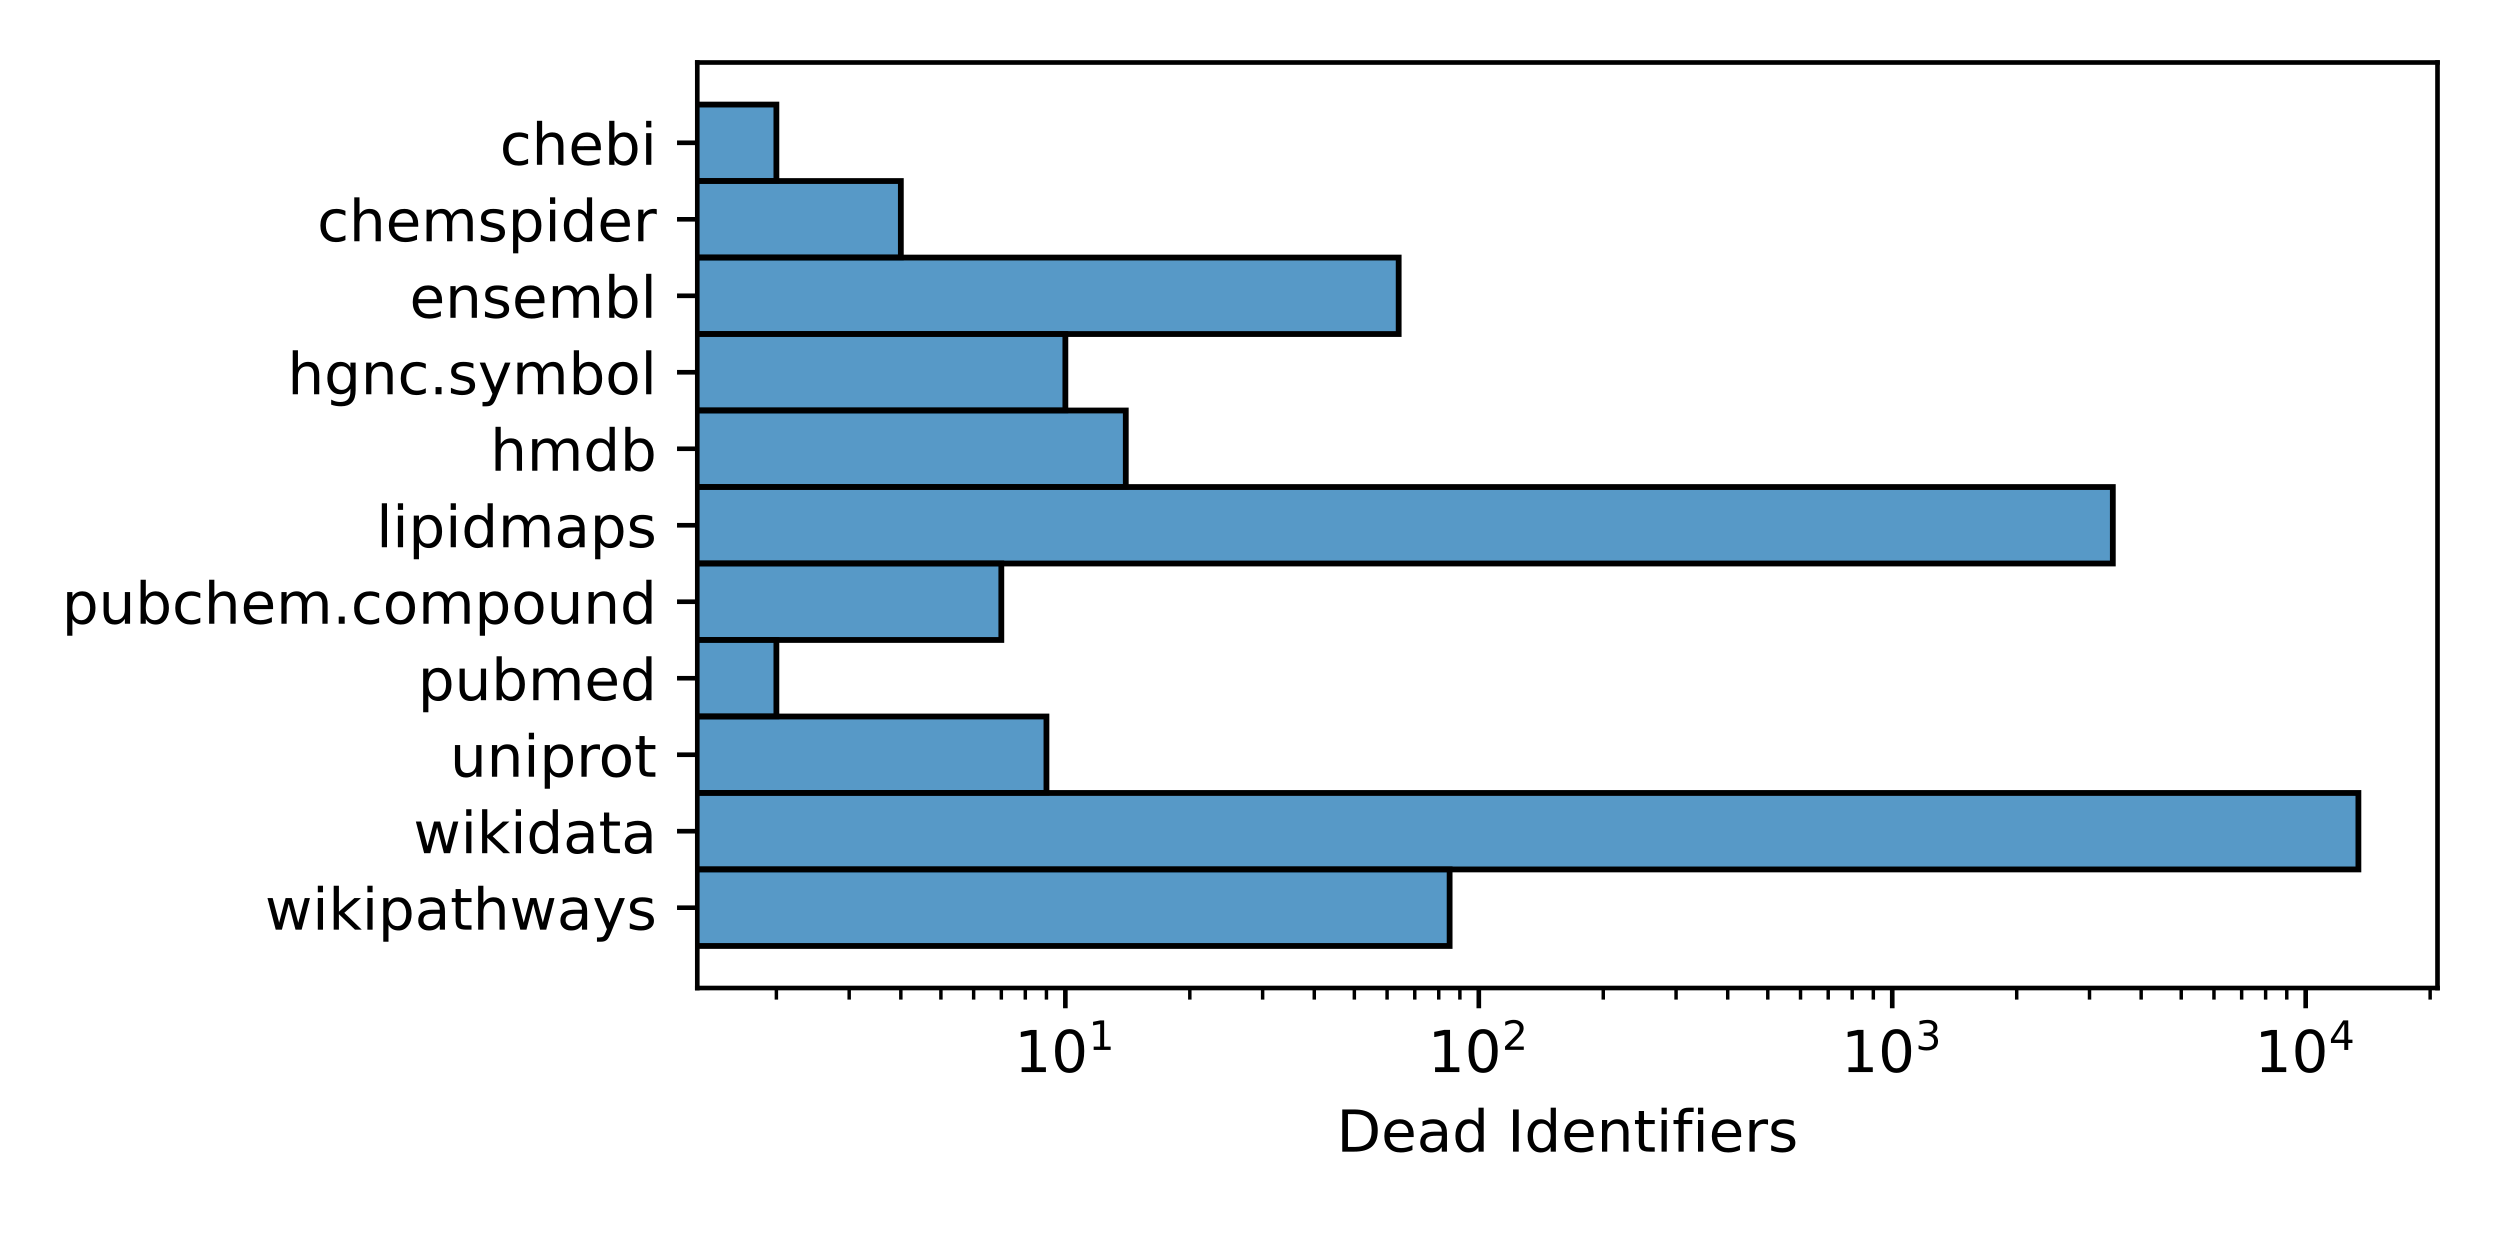
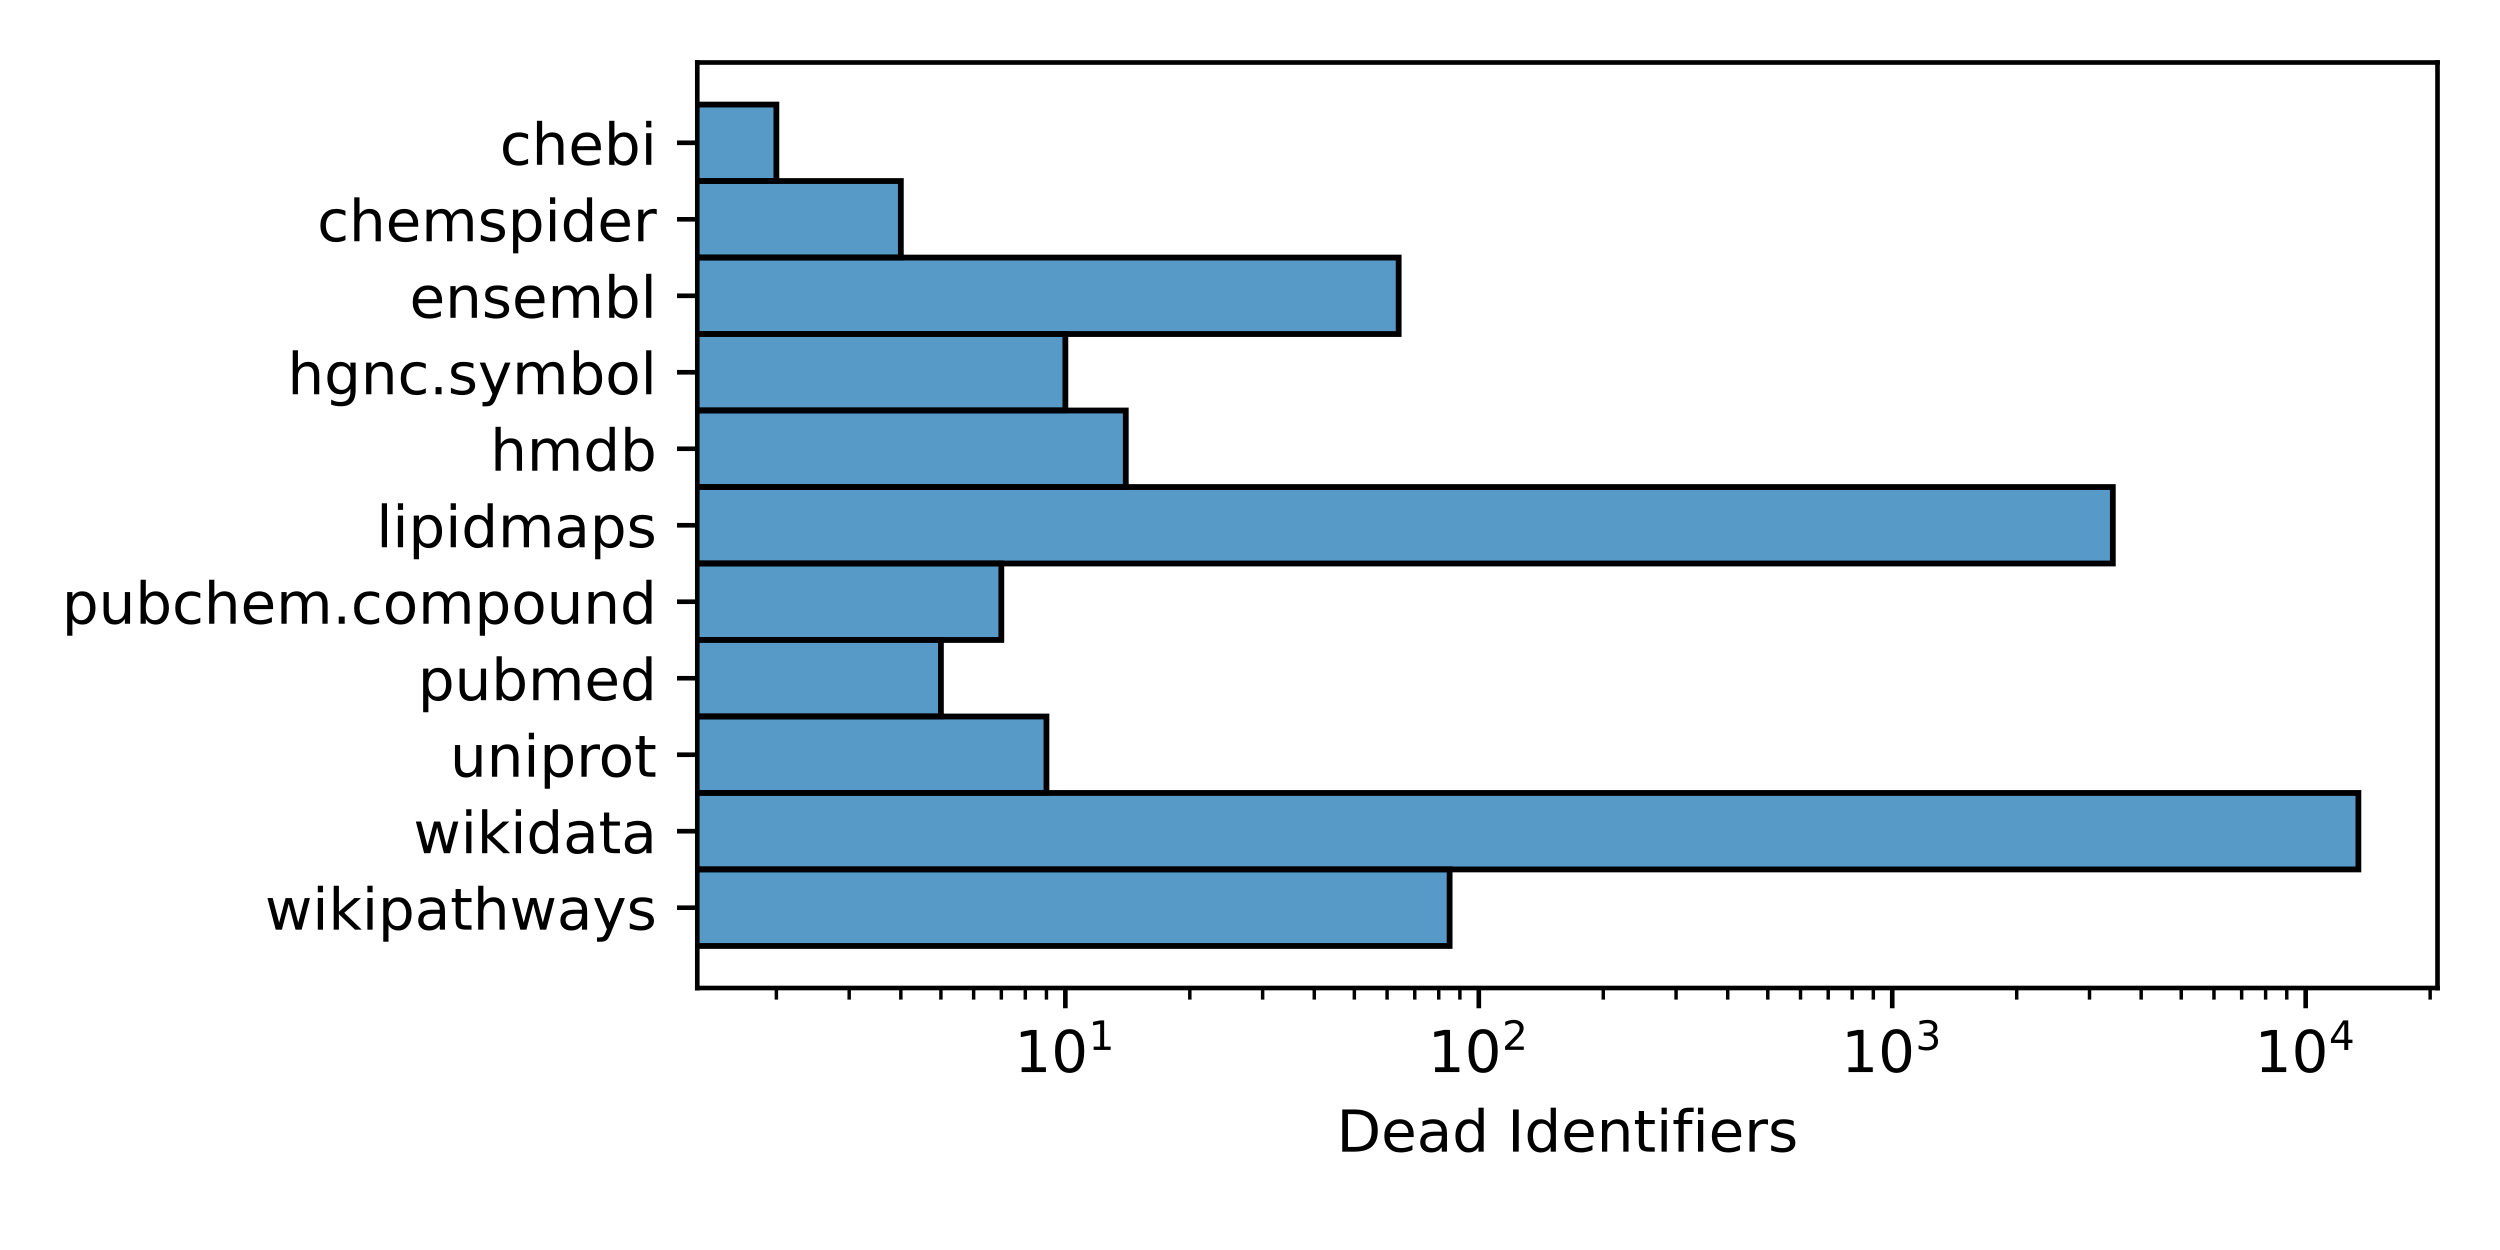
<svg xmlns="http://www.w3.org/2000/svg" xmlns:xlink="http://www.w3.org/1999/xlink" width="432pt" height="216pt" viewBox="0 0 432 216" version="1.1">
  <defs>
    <style type="text/css">*{stroke-linejoin: round; stroke-linecap: butt}</style>
  </defs>
  <g id="figure_1">
    <g id="patch_1">
      <path d="M 0 216  L 432 216  L 432 0  L 0 0  z " style="fill: #ffffff" />
    </g>
    <g id="axes_1">
      <g id="patch_2">
        <path d="M 120.49 170.728  L 421.2 170.728  L 421.2 10.8  L 120.49 10.8  z " style="fill: #ffffff" />
      </g>
      <g id="patch_3">
-         <path d="M -71330.006 18.069  L 134.159 18.069  L 134.159 31.287  L -71330.006 31.287  z " clip-path="url(#p5c40573cc1)" style="fill: #1f77b4; fill-opacity: 0.75; stroke: #000000; stroke-linejoin: miter" />
+         <path d="M -71330.006 18.069  L 134.159 18.069  L 134.159 31.287  L -71330.006 31.287  z " clip-path="url(#p2e3c79075d)" style="fill: #1f77b4; fill-opacity: 0.75; stroke: #000000; stroke-linejoin: miter" />
      </g>
      <g id="patch_4">
-         <path d="M -71330.006 31.287  L 155.665 31.287  L 155.665 44.504  L -71330.006 44.504  z " clip-path="url(#p5c40573cc1)" style="fill: #1f77b4; fill-opacity: 0.75; stroke: #000000; stroke-linejoin: miter" />
+         <path d="M -71330.006 31.287  L 155.665 31.287  L 155.665 44.504  L -71330.006 44.504  z " clip-path="url(#p2e3c79075d)" style="fill: #1f77b4; fill-opacity: 0.75; stroke: #000000; stroke-linejoin: miter" />
      </g>
      <g id="patch_5">
-         <path d="M -71330.006 44.504  L 241.691 44.504  L 241.691 57.721  L -71330.006 57.721  z " clip-path="url(#p5c40573cc1)" style="fill: #1f77b4; fill-opacity: 0.75; stroke: #000000; stroke-linejoin: miter" />
+         <path d="M -71330.006 44.504  L 241.691 44.504  L 241.691 57.721  L -71330.006 57.721  z " clip-path="url(#p2e3c79075d)" style="fill: #1f77b4; fill-opacity: 0.75; stroke: #000000; stroke-linejoin: miter" />
      </g>
      <g id="patch_6">
-         <path d="M -71330.006 57.721  L 184.095 57.721  L 184.095 70.938  L -71330.006 70.938  z " clip-path="url(#p5c40573cc1)" style="fill: #1f77b4; fill-opacity: 0.75; stroke: #000000; stroke-linejoin: miter" />
+         <path d="M -71330.006 57.721  L 184.095 57.721  L 184.095 70.938  L -71330.006 70.938  z " clip-path="url(#p2e3c79075d)" style="fill: #1f77b4; fill-opacity: 0.75; stroke: #000000; stroke-linejoin: miter" />
      </g>
      <g id="patch_7">
-         <path d="M -71330.006 70.938  L 194.535 70.938  L 194.535 84.155  L -71330.006 84.155  z " clip-path="url(#p5c40573cc1)" style="fill: #1f77b4; fill-opacity: 0.75; stroke: #000000; stroke-linejoin: miter" />
+         <path d="M -71330.006 70.938  L 194.535 70.938  L 194.535 84.155  L -71330.006 84.155  z " clip-path="url(#p2e3c79075d)" style="fill: #1f77b4; fill-opacity: 0.75; stroke: #000000; stroke-linejoin: miter" />
      </g>
      <g id="patch_8">
-         <path d="M -71330.006 84.155  L 365.096 84.155  L 365.096 97.373  L -71330.006 97.373  z " clip-path="url(#p5c40573cc1)" style="fill: #1f77b4; fill-opacity: 0.75; stroke: #000000; stroke-linejoin: miter" />
+         <path d="M -71330.006 84.155  L 365.096 84.155  L 365.096 97.373  L -71330.006 97.373  z " clip-path="url(#p2e3c79075d)" style="fill: #1f77b4; fill-opacity: 0.75; stroke: #000000; stroke-linejoin: miter" />
      </g>
      <g id="patch_9">
-         <path d="M -71330.006 97.373  L 173.028 97.373  L 173.028 110.59  L -71330.006 110.59  z " clip-path="url(#p5c40573cc1)" style="fill: #1f77b4; fill-opacity: 0.75; stroke: #000000; stroke-linejoin: miter" />
+         <path d="M -71330.006 97.373  L 173.028 97.373  L 173.028 110.59  L -71330.006 110.59  z " clip-path="url(#p2e3c79075d)" style="fill: #1f77b4; fill-opacity: 0.75; stroke: #000000; stroke-linejoin: miter" />
      </g>
      <g id="patch_10">
-         <path d="M -71330.006 110.59  L 134.159 110.59  L 134.159 123.807  L -71330.006 123.807  z " clip-path="url(#p5c40573cc1)" style="fill: #1f77b4; fill-opacity: 0.75; stroke: #000000; stroke-linejoin: miter" />
+         <path d="M -71330.006 110.59  L 162.589 110.59  L 162.589 123.807  L -71330.006 123.807  z " clip-path="url(#p2e3c79075d)" style="fill: #1f77b4; fill-opacity: 0.75; stroke: #000000; stroke-linejoin: miter" />
      </g>
      <g id="patch_11">
-         <path d="M -71330.006 123.807  L 180.826 123.807  L 180.826 137.024  L -71330.006 137.024  z " clip-path="url(#p5c40573cc1)" style="fill: #1f77b4; fill-opacity: 0.75; stroke: #000000; stroke-linejoin: miter" />
+         <path d="M -71330.006 123.807  L 180.826 123.807  L 180.826 137.024  L -71330.006 137.024  z " clip-path="url(#p2e3c79075d)" style="fill: #1f77b4; fill-opacity: 0.75; stroke: #000000; stroke-linejoin: miter" />
      </g>
      <g id="patch_12">
-         <path d="M -71330.006 137.024  L 407.531 137.024  L 407.531 150.241  L -71330.006 150.241  z " clip-path="url(#p5c40573cc1)" style="fill: #1f77b4; fill-opacity: 0.75; stroke: #000000; stroke-linejoin: miter" />
+         <path d="M -71330.006 137.024  L 407.531 137.024  L 407.531 150.241  L -71330.006 150.241  z " clip-path="url(#p2e3c79075d)" style="fill: #1f77b4; fill-opacity: 0.75; stroke: #000000; stroke-linejoin: miter" />
      </g>
      <g id="patch_13">
-         <path d="M -71330.006 150.241  L 250.495 150.241  L 250.495 163.459  L -71330.006 163.459  z " clip-path="url(#p5c40573cc1)" style="fill: #1f77b4; fill-opacity: 0.75; stroke: #000000; stroke-linejoin: miter" />
+         <path d="M -71330.006 150.241  L 250.495 150.241  L 250.495 163.459  L -71330.006 163.459  z " clip-path="url(#p2e3c79075d)" style="fill: #1f77b4; fill-opacity: 0.75; stroke: #000000; stroke-linejoin: miter" />
      </g>
      <g id="matplotlib.axis_1">
        <g id="xtick_1">
          <g id="line2d_1">
            <defs>
-               <path id="m80bc531d63" d="M 0 0  L 0 3.5  " style="stroke: #000000; stroke-width: 0.8" />
+               <path id="me622db831e" d="M 0 0  L 0 3.5  " style="stroke: #000000; stroke-width: 0.8" />
            </defs>
            <g>
-               <use xlink:href="#m80bc531d63" x="184.095" y="170.728" style="stroke: #000000; stroke-width: 0.8" />
+               <use xlink:href="#me622db831e" x="184.095" y="170.728" style="stroke: #000000; stroke-width: 0.8" />
            </g>
          </g>
          <g id="text_1">
            <g transform="translate(175.2949 185.3264) scale(0.1 -0.1)">
              <defs>
                <path id="DejaVuSans-31" d="M 794 531  L 1825 531  L 1825 4091  L 703 3866  L 703 4441  L 1819 4666  L 2450 4666  L 2450 531  L 3481 531  L 3481 0  L 794 0  L 794 531  z " transform="scale(0.015625)" />
                <path id="DejaVuSans-30" d="M 2034 4250  Q 1547 4250 1301 3770  Q 1056 3291 1056 2328  Q 1056 1369 1301 889  Q 1547 409 2034 409  Q 2525 409 2770 889  Q 3016 1369 3016 2328  Q 3016 3291 2770 3770  Q 2525 4250 2034 4250  z M 2034 4750  Q 2819 4750 3233 4129  Q 3647 3509 3647 2328  Q 3647 1150 3233 529  Q 2819 -91 2034 -91  Q 1250 -91 836 529  Q 422 1150 422 2328  Q 422 3509 836 4129  Q 1250 4750 2034 4750  z " transform="scale(0.015625)" />
              </defs>
              <use xlink:href="#DejaVuSans-31" transform="translate(0 0.684375)" />
              <use xlink:href="#DejaVuSans-30" transform="translate(63.62305 0.684375)" />
              <use xlink:href="#DejaVuSans-31" transform="translate(128.2031 38.96563) scale(0.7)" />
            </g>
          </g>
        </g>
        <g id="xtick_2">
          <g id="line2d_2">
            <g>
-               <use xlink:href="#m80bc531d63" x="255.538" y="170.728" style="stroke: #000000; stroke-width: 0.8" />
+               <use xlink:href="#me622db831e" x="255.538" y="170.728" style="stroke: #000000; stroke-width: 0.8" />
            </g>
          </g>
          <g id="text_2">
            <g transform="translate(246.7376 185.3264) scale(0.1 -0.1)">
              <defs>
                <path id="DejaVuSans-32" d="M 1228 531  L 3431 531  L 3431 0  L 469 0  L 469 531  Q 828 903 1448 1529  Q 2069 2156 2228 2338  Q 2531 2678 2651 2914  Q 2772 3150 2772 3378  Q 2772 3750 2511 3984  Q 2250 4219 1831 4219  Q 1534 4219 1204 4116  Q 875 4013 500 3803  L 500 4441  Q 881 4594 1212 4672  Q 1544 4750 1819 4750  Q 2544 4750 2975 4387  Q 3406 4025 3406 3419  Q 3406 3131 3298 2873  Q 3191 2616 2906 2266  Q 2828 2175 2409 1742  Q 1991 1309 1228 531  z " transform="scale(0.015625)" />
              </defs>
              <use xlink:href="#DejaVuSans-31" transform="translate(0 0.765625)" />
              <use xlink:href="#DejaVuSans-30" transform="translate(63.62305 0.765625)" />
              <use xlink:href="#DejaVuSans-32" transform="translate(128.2031 39.04688) scale(0.7)" />
            </g>
          </g>
        </g>
        <g id="xtick_3">
          <g id="line2d_3">
            <g>
-               <use xlink:href="#m80bc531d63" x="326.98" y="170.728" style="stroke: #000000; stroke-width: 0.8" />
+               <use xlink:href="#me622db831e" x="326.98" y="170.728" style="stroke: #000000; stroke-width: 0.8" />
            </g>
          </g>
          <g id="text_3">
            <g transform="translate(318.1802 185.3264) scale(0.1 -0.1)">
              <defs>
                <path id="DejaVuSans-33" d="M 2597 2516  Q 3050 2419 3304 2112  Q 3559 1806 3559 1356  Q 3559 666 3084 287  Q 2609 -91 1734 -91  Q 1441 -91 1130 -33  Q 819 25 488 141  L 488 750  Q 750 597 1062 519  Q 1375 441 1716 441  Q 2309 441 2620 675  Q 2931 909 2931 1356  Q 2931 1769 2642 2001  Q 2353 2234 1838 2234  L 1294 2234  L 1294 2753  L 1863 2753  Q 2328 2753 2575 2939  Q 2822 3125 2822 3475  Q 2822 3834 2567 4026  Q 2313 4219 1838 4219  Q 1578 4219 1281 4162  Q 984 4106 628 3988  L 628 4550  Q 988 4650 1302 4700  Q 1616 4750 1894 4750  Q 2613 4750 3031 4423  Q 3450 4097 3450 3541  Q 3450 3153 3228 2886  Q 3006 2619 2597 2516  z " transform="scale(0.015625)" />
              </defs>
              <use xlink:href="#DejaVuSans-31" transform="translate(0 0.765625)" />
              <use xlink:href="#DejaVuSans-30" transform="translate(63.62305 0.765625)" />
              <use xlink:href="#DejaVuSans-33" transform="translate(128.2031 39.04688) scale(0.7)" />
            </g>
          </g>
        </g>
        <g id="xtick_4">
          <g id="line2d_4">
            <g>
-               <use xlink:href="#m80bc531d63" x="398.423" y="170.728" style="stroke: #000000; stroke-width: 0.8" />
+               <use xlink:href="#me622db831e" x="398.423" y="170.728" style="stroke: #000000; stroke-width: 0.8" />
            </g>
          </g>
          <g id="text_4">
            <g transform="translate(389.6229 185.3264) scale(0.1 -0.1)">
              <defs>
                <path id="DejaVuSans-34" d="M 2419 4116  L 825 1625  L 2419 1625  L 2419 4116  z M 2253 4666  L 3047 4666  L 3047 1625  L 3713 1625  L 3713 1100  L 3047 1100  L 3047 0  L 2419 0  L 2419 1100  L 313 1100  L 313 1709  L 2253 4666  z " transform="scale(0.015625)" />
              </defs>
              <use xlink:href="#DejaVuSans-31" transform="translate(0 0.684375)" />
              <use xlink:href="#DejaVuSans-30" transform="translate(63.62305 0.684375)" />
              <use xlink:href="#DejaVuSans-34" transform="translate(128.2031 38.96563) scale(0.7)" />
            </g>
          </g>
        </g>
        <g id="xtick_5">
          <g id="line2d_5">
            <defs>
-               <path id="m2ac641e6b9" d="M 0 0  L 0 2  " style="stroke: #000000; stroke-width: 0.6" />
+               <path id="m1622db1b5e" d="M 0 0  L 0 2  " style="stroke: #000000; stroke-width: 0.6" />
            </defs>
            <g>
-               <use xlink:href="#m2ac641e6b9" x="134.159" y="170.728" style="stroke: #000000; stroke-width: 0.6" />
+               <use xlink:href="#m1622db1b5e" x="134.159" y="170.728" style="stroke: #000000; stroke-width: 0.6" />
            </g>
          </g>
        </g>
        <g id="xtick_6">
          <g id="line2d_6">
            <g>
-               <use xlink:href="#m2ac641e6b9" x="146.739" y="170.728" style="stroke: #000000; stroke-width: 0.6" />
+               <use xlink:href="#m1622db1b5e" x="146.739" y="170.728" style="stroke: #000000; stroke-width: 0.6" />
            </g>
          </g>
        </g>
        <g id="xtick_7">
          <g id="line2d_7">
            <g>
-               <use xlink:href="#m2ac641e6b9" x="155.665" y="170.728" style="stroke: #000000; stroke-width: 0.6" />
+               <use xlink:href="#m1622db1b5e" x="155.665" y="170.728" style="stroke: #000000; stroke-width: 0.6" />
            </g>
          </g>
        </g>
        <g id="xtick_8">
          <g id="line2d_8">
            <g>
-               <use xlink:href="#m2ac641e6b9" x="162.589" y="170.728" style="stroke: #000000; stroke-width: 0.6" />
+               <use xlink:href="#m1622db1b5e" x="162.589" y="170.728" style="stroke: #000000; stroke-width: 0.6" />
            </g>
          </g>
        </g>
        <g id="xtick_9">
          <g id="line2d_9">
            <g>
-               <use xlink:href="#m2ac641e6b9" x="168.245" y="170.728" style="stroke: #000000; stroke-width: 0.6" />
+               <use xlink:href="#m1622db1b5e" x="168.245" y="170.728" style="stroke: #000000; stroke-width: 0.6" />
            </g>
          </g>
        </g>
        <g id="xtick_10">
          <g id="line2d_10">
            <g>
-               <use xlink:href="#m2ac641e6b9" x="173.028" y="170.728" style="stroke: #000000; stroke-width: 0.6" />
+               <use xlink:href="#m1622db1b5e" x="173.028" y="170.728" style="stroke: #000000; stroke-width: 0.6" />
            </g>
          </g>
        </g>
        <g id="xtick_11">
          <g id="line2d_11">
            <g>
-               <use xlink:href="#m2ac641e6b9" x="177.171" y="170.728" style="stroke: #000000; stroke-width: 0.6" />
+               <use xlink:href="#m1622db1b5e" x="177.171" y="170.728" style="stroke: #000000; stroke-width: 0.6" />
            </g>
          </g>
        </g>
        <g id="xtick_12">
          <g id="line2d_12">
            <g>
-               <use xlink:href="#m2ac641e6b9" x="180.826" y="170.728" style="stroke: #000000; stroke-width: 0.6" />
+               <use xlink:href="#m1622db1b5e" x="180.826" y="170.728" style="stroke: #000000; stroke-width: 0.6" />
            </g>
          </g>
        </g>
        <g id="xtick_13">
          <g id="line2d_13">
            <g>
-               <use xlink:href="#m2ac641e6b9" x="205.601" y="170.728" style="stroke: #000000; stroke-width: 0.6" />
+               <use xlink:href="#m1622db1b5e" x="205.601" y="170.728" style="stroke: #000000; stroke-width: 0.6" />
            </g>
          </g>
        </g>
        <g id="xtick_14">
          <g id="line2d_14">
            <g>
-               <use xlink:href="#m2ac641e6b9" x="218.182" y="170.728" style="stroke: #000000; stroke-width: 0.6" />
+               <use xlink:href="#m1622db1b5e" x="218.182" y="170.728" style="stroke: #000000; stroke-width: 0.6" />
            </g>
          </g>
        </g>
        <g id="xtick_15">
          <g id="line2d_15">
            <g>
-               <use xlink:href="#m2ac641e6b9" x="227.108" y="170.728" style="stroke: #000000; stroke-width: 0.6" />
+               <use xlink:href="#m1622db1b5e" x="227.108" y="170.728" style="stroke: #000000; stroke-width: 0.6" />
            </g>
          </g>
        </g>
        <g id="xtick_16">
          <g id="line2d_16">
            <g>
-               <use xlink:href="#m2ac641e6b9" x="234.031" y="170.728" style="stroke: #000000; stroke-width: 0.6" />
+               <use xlink:href="#m1622db1b5e" x="234.031" y="170.728" style="stroke: #000000; stroke-width: 0.6" />
            </g>
          </g>
        </g>
        <g id="xtick_17">
          <g id="line2d_17">
            <g>
-               <use xlink:href="#m2ac641e6b9" x="239.688" y="170.728" style="stroke: #000000; stroke-width: 0.6" />
+               <use xlink:href="#m1622db1b5e" x="239.688" y="170.728" style="stroke: #000000; stroke-width: 0.6" />
            </g>
          </g>
        </g>
        <g id="xtick_18">
          <g id="line2d_18">
            <g>
-               <use xlink:href="#m2ac641e6b9" x="244.471" y="170.728" style="stroke: #000000; stroke-width: 0.6" />
+               <use xlink:href="#m1622db1b5e" x="244.471" y="170.728" style="stroke: #000000; stroke-width: 0.6" />
            </g>
          </g>
        </g>
        <g id="xtick_19">
          <g id="line2d_19">
            <g>
-               <use xlink:href="#m2ac641e6b9" x="248.614" y="170.728" style="stroke: #000000; stroke-width: 0.6" />
+               <use xlink:href="#m1622db1b5e" x="248.614" y="170.728" style="stroke: #000000; stroke-width: 0.6" />
            </g>
          </g>
        </g>
        <g id="xtick_20">
          <g id="line2d_20">
            <g>
-               <use xlink:href="#m2ac641e6b9" x="252.269" y="170.728" style="stroke: #000000; stroke-width: 0.6" />
+               <use xlink:href="#m1622db1b5e" x="252.269" y="170.728" style="stroke: #000000; stroke-width: 0.6" />
            </g>
          </g>
        </g>
        <g id="xtick_21">
          <g id="line2d_21">
            <g>
-               <use xlink:href="#m2ac641e6b9" x="277.044" y="170.728" style="stroke: #000000; stroke-width: 0.6" />
+               <use xlink:href="#m1622db1b5e" x="277.044" y="170.728" style="stroke: #000000; stroke-width: 0.6" />
            </g>
          </g>
        </g>
        <g id="xtick_22">
          <g id="line2d_22">
            <g>
-               <use xlink:href="#m2ac641e6b9" x="289.624" y="170.728" style="stroke: #000000; stroke-width: 0.6" />
+               <use xlink:href="#m1622db1b5e" x="289.624" y="170.728" style="stroke: #000000; stroke-width: 0.6" />
            </g>
          </g>
        </g>
        <g id="xtick_23">
          <g id="line2d_23">
            <g>
-               <use xlink:href="#m2ac641e6b9" x="298.55" y="170.728" style="stroke: #000000; stroke-width: 0.6" />
+               <use xlink:href="#m1622db1b5e" x="298.55" y="170.728" style="stroke: #000000; stroke-width: 0.6" />
            </g>
          </g>
        </g>
        <g id="xtick_24">
          <g id="line2d_24">
            <g>
-               <use xlink:href="#m2ac641e6b9" x="305.474" y="170.728" style="stroke: #000000; stroke-width: 0.6" />
+               <use xlink:href="#m1622db1b5e" x="305.474" y="170.728" style="stroke: #000000; stroke-width: 0.6" />
            </g>
          </g>
        </g>
        <g id="xtick_25">
          <g id="line2d_25">
            <g>
-               <use xlink:href="#m2ac641e6b9" x="311.131" y="170.728" style="stroke: #000000; stroke-width: 0.6" />
+               <use xlink:href="#m1622db1b5e" x="311.131" y="170.728" style="stroke: #000000; stroke-width: 0.6" />
            </g>
          </g>
        </g>
        <g id="xtick_26">
          <g id="line2d_26">
            <g>
-               <use xlink:href="#m2ac641e6b9" x="315.914" y="170.728" style="stroke: #000000; stroke-width: 0.6" />
+               <use xlink:href="#m1622db1b5e" x="315.914" y="170.728" style="stroke: #000000; stroke-width: 0.6" />
            </g>
          </g>
        </g>
        <g id="xtick_27">
          <g id="line2d_27">
            <g>
-               <use xlink:href="#m2ac641e6b9" x="320.057" y="170.728" style="stroke: #000000; stroke-width: 0.6" />
+               <use xlink:href="#m1622db1b5e" x="320.057" y="170.728" style="stroke: #000000; stroke-width: 0.6" />
            </g>
          </g>
        </g>
        <g id="xtick_28">
          <g id="line2d_28">
            <g>
-               <use xlink:href="#m2ac641e6b9" x="323.711" y="170.728" style="stroke: #000000; stroke-width: 0.6" />
+               <use xlink:href="#m1622db1b5e" x="323.711" y="170.728" style="stroke: #000000; stroke-width: 0.6" />
            </g>
          </g>
        </g>
        <g id="xtick_29">
          <g id="line2d_29">
            <g>
-               <use xlink:href="#m2ac641e6b9" x="348.487" y="170.728" style="stroke: #000000; stroke-width: 0.6" />
+               <use xlink:href="#m1622db1b5e" x="348.487" y="170.728" style="stroke: #000000; stroke-width: 0.6" />
            </g>
          </g>
        </g>
        <g id="xtick_30">
          <g id="line2d_30">
            <g>
-               <use xlink:href="#m2ac641e6b9" x="361.067" y="170.728" style="stroke: #000000; stroke-width: 0.6" />
+               <use xlink:href="#m1622db1b5e" x="361.067" y="170.728" style="stroke: #000000; stroke-width: 0.6" />
            </g>
          </g>
        </g>
        <g id="xtick_31">
          <g id="line2d_31">
            <g>
-               <use xlink:href="#m2ac641e6b9" x="369.993" y="170.728" style="stroke: #000000; stroke-width: 0.6" />
+               <use xlink:href="#m1622db1b5e" x="369.993" y="170.728" style="stroke: #000000; stroke-width: 0.6" />
            </g>
          </g>
        </g>
        <g id="xtick_32">
          <g id="line2d_32">
            <g>
-               <use xlink:href="#m2ac641e6b9" x="376.917" y="170.728" style="stroke: #000000; stroke-width: 0.6" />
+               <use xlink:href="#m1622db1b5e" x="376.917" y="170.728" style="stroke: #000000; stroke-width: 0.6" />
            </g>
          </g>
        </g>
        <g id="xtick_33">
          <g id="line2d_33">
            <g>
-               <use xlink:href="#m2ac641e6b9" x="382.573" y="170.728" style="stroke: #000000; stroke-width: 0.6" />
+               <use xlink:href="#m1622db1b5e" x="382.573" y="170.728" style="stroke: #000000; stroke-width: 0.6" />
            </g>
          </g>
        </g>
        <g id="xtick_34">
          <g id="line2d_34">
            <g>
-               <use xlink:href="#m2ac641e6b9" x="387.356" y="170.728" style="stroke: #000000; stroke-width: 0.6" />
+               <use xlink:href="#m1622db1b5e" x="387.356" y="170.728" style="stroke: #000000; stroke-width: 0.6" />
            </g>
          </g>
        </g>
        <g id="xtick_35">
          <g id="line2d_35">
            <g>
-               <use xlink:href="#m2ac641e6b9" x="391.499" y="170.728" style="stroke: #000000; stroke-width: 0.6" />
+               <use xlink:href="#m1622db1b5e" x="391.499" y="170.728" style="stroke: #000000; stroke-width: 0.6" />
            </g>
          </g>
        </g>
        <g id="xtick_36">
          <g id="line2d_36">
            <g>
-               <use xlink:href="#m2ac641e6b9" x="395.154" y="170.728" style="stroke: #000000; stroke-width: 0.6" />
+               <use xlink:href="#m1622db1b5e" x="395.154" y="170.728" style="stroke: #000000; stroke-width: 0.6" />
            </g>
          </g>
        </g>
        <g id="xtick_37">
          <g id="line2d_37">
            <g>
-               <use xlink:href="#m2ac641e6b9" x="419.929" y="170.728" style="stroke: #000000; stroke-width: 0.6" />
+               <use xlink:href="#m1622db1b5e" x="419.929" y="170.728" style="stroke: #000000; stroke-width: 0.6" />
            </g>
          </g>
        </g>
        <g id="text_5">
          <g transform="translate(230.9614 199.0046) scale(0.1 -0.1)">
            <defs>
              <path id="DejaVuSans-44" d="M 1259 4147  L 1259 519  L 2022 519  Q 2988 519 3436 956  Q 3884 1394 3884 2338  Q 3884 3275 3436 3711  Q 2988 4147 2022 4147  L 1259 4147  z M 628 4666  L 1925 4666  Q 3281 4666 3915 4102  Q 4550 3538 4550 2338  Q 4550 1131 3912 565  Q 3275 0 1925 0  L 628 0  L 628 4666  z " transform="scale(0.015625)" />
              <path id="DejaVuSans-65" d="M 3597 1894  L 3597 1613  L 953 1613  Q 991 1019 1311 708  Q 1631 397 2203 397  Q 2534 397 2845 478  Q 3156 559 3463 722  L 3463 178  Q 3153 47 2828 -22  Q 2503 -91 2169 -91  Q 1331 -91 842 396  Q 353 884 353 1716  Q 353 2575 817 3079  Q 1281 3584 2069 3584  Q 2775 3584 3186 3129  Q 3597 2675 3597 1894  z M 3022 2063  Q 3016 2534 2758 2815  Q 2500 3097 2075 3097  Q 1594 3097 1305 2825  Q 1016 2553 972 2059  L 3022 2063  z " transform="scale(0.015625)" />
              <path id="DejaVuSans-61" d="M 2194 1759  Q 1497 1759 1228 1600  Q 959 1441 959 1056  Q 959 750 1161 570  Q 1363 391 1709 391  Q 2188 391 2477 730  Q 2766 1069 2766 1631  L 2766 1759  L 2194 1759  z M 3341 1997  L 3341 0  L 2766 0  L 2766 531  Q 2569 213 2275 61  Q 1981 -91 1556 -91  Q 1019 -91 701 211  Q 384 513 384 1019  Q 384 1609 779 1909  Q 1175 2209 1959 2209  L 2766 2209  L 2766 2266  Q 2766 2663 2505 2880  Q 2244 3097 1772 3097  Q 1472 3097 1187 3025  Q 903 2953 641 2809  L 641 3341  Q 956 3463 1253 3523  Q 1550 3584 1831 3584  Q 2591 3584 2966 3190  Q 3341 2797 3341 1997  z " transform="scale(0.015625)" />
              <path id="DejaVuSans-64" d="M 2906 2969  L 2906 4863  L 3481 4863  L 3481 0  L 2906 0  L 2906 525  Q 2725 213 2448 61  Q 2172 -91 1784 -91  Q 1150 -91 751 415  Q 353 922 353 1747  Q 353 2572 751 3078  Q 1150 3584 1784 3584  Q 2172 3584 2448 3432  Q 2725 3281 2906 2969  z M 947 1747  Q 947 1113 1208 752  Q 1469 391 1925 391  Q 2381 391 2643 752  Q 2906 1113 2906 1747  Q 2906 2381 2643 2742  Q 2381 3103 1925 3103  Q 1469 3103 1208 2742  Q 947 2381 947 1747  z " transform="scale(0.015625)" />
              <path id="DejaVuSans-20" transform="scale(0.015625)" />
              <path id="DejaVuSans-49" d="M 628 4666  L 1259 4666  L 1259 0  L 628 0  L 628 4666  z " transform="scale(0.015625)" />
              <path id="DejaVuSans-6e" d="M 3513 2113  L 3513 0  L 2938 0  L 2938 2094  Q 2938 2591 2744 2837  Q 2550 3084 2163 3084  Q 1697 3084 1428 2787  Q 1159 2491 1159 1978  L 1159 0  L 581 0  L 581 3500  L 1159 3500  L 1159 2956  Q 1366 3272 1645 3428  Q 1925 3584 2291 3584  Q 2894 3584 3203 3211  Q 3513 2838 3513 2113  z " transform="scale(0.015625)" />
              <path id="DejaVuSans-74" d="M 1172 4494  L 1172 3500  L 2356 3500  L 2356 3053  L 1172 3053  L 1172 1153  Q 1172 725 1289 603  Q 1406 481 1766 481  L 2356 481  L 2356 0  L 1766 0  Q 1100 0 847 248  Q 594 497 594 1153  L 594 3053  L 172 3053  L 172 3500  L 594 3500  L 594 4494  L 1172 4494  z " transform="scale(0.015625)" />
              <path id="DejaVuSans-69" d="M 603 3500  L 1178 3500  L 1178 0  L 603 0  L 603 3500  z M 603 4863  L 1178 4863  L 1178 4134  L 603 4134  L 603 4863  z " transform="scale(0.015625)" />
              <path id="DejaVuSans-66" d="M 2375 4863  L 2375 4384  L 1825 4384  Q 1516 4384 1395 4259  Q 1275 4134 1275 3809  L 1275 3500  L 2222 3500  L 2222 3053  L 1275 3053  L 1275 0  L 697 0  L 697 3053  L 147 3053  L 147 3500  L 697 3500  L 697 3744  Q 697 4328 969 4595  Q 1241 4863 1831 4863  L 2375 4863  z " transform="scale(0.015625)" />
              <path id="DejaVuSans-72" d="M 2631 2963  Q 2534 3019 2420 3045  Q 2306 3072 2169 3072  Q 1681 3072 1420 2755  Q 1159 2438 1159 1844  L 1159 0  L 581 0  L 581 3500  L 1159 3500  L 1159 2956  Q 1341 3275 1631 3429  Q 1922 3584 2338 3584  Q 2397 3584 2469 3576  Q 2541 3569 2628 3553  L 2631 2963  z " transform="scale(0.015625)" />
              <path id="DejaVuSans-73" d="M 2834 3397  L 2834 2853  Q 2591 2978 2328 3040  Q 2066 3103 1784 3103  Q 1356 3103 1142 2972  Q 928 2841 928 2578  Q 928 2378 1081 2264  Q 1234 2150 1697 2047  L 1894 2003  Q 2506 1872 2764 1633  Q 3022 1394 3022 966  Q 3022 478 2636 193  Q 2250 -91 1575 -91  Q 1294 -91 989 -36  Q 684 19 347 128  L 347 722  Q 666 556 975 473  Q 1284 391 1588 391  Q 1994 391 2212 530  Q 2431 669 2431 922  Q 2431 1156 2273 1281  Q 2116 1406 1581 1522  L 1381 1569  Q 847 1681 609 1914  Q 372 2147 372 2553  Q 372 3047 722 3315  Q 1072 3584 1716 3584  Q 2034 3584 2315 3537  Q 2597 3491 2834 3397  z " transform="scale(0.015625)" />
            </defs>
            <use xlink:href="#DejaVuSans-44" />
            <use xlink:href="#DejaVuSans-65" x="77.002" />
            <use xlink:href="#DejaVuSans-61" x="138.525" />
            <use xlink:href="#DejaVuSans-64" x="199.805" />
            <use xlink:href="#DejaVuSans-20" x="263.281" />
            <use xlink:href="#DejaVuSans-49" x="295.068" />
            <use xlink:href="#DejaVuSans-64" x="324.561" />
            <use xlink:href="#DejaVuSans-65" x="388.037" />
            <use xlink:href="#DejaVuSans-6e" x="449.561" />
            <use xlink:href="#DejaVuSans-74" x="512.939" />
            <use xlink:href="#DejaVuSans-69" x="552.148" />
            <use xlink:href="#DejaVuSans-66" x="579.932" />
            <use xlink:href="#DejaVuSans-69" x="615.137" />
            <use xlink:href="#DejaVuSans-65" x="642.92" />
            <use xlink:href="#DejaVuSans-72" x="704.443" />
            <use xlink:href="#DejaVuSans-73" x="745.557" />
          </g>
        </g>
      </g>
      <g id="matplotlib.axis_2">
        <g id="ytick_1">
          <g id="line2d_38">
            <defs>
-               <path id="m5bacf64304" d="M 0 0  L -3.5 0  " style="stroke: #000000; stroke-width: 0.8" />
+               <path id="m5296e3846f" d="M 0 0  L -3.5 0  " style="stroke: #000000; stroke-width: 0.8" />
            </defs>
            <g>
-               <use xlink:href="#m5bacf64304" x="120.49" y="24.678" style="stroke: #000000; stroke-width: 0.8" />
+               <use xlink:href="#m5296e3846f" x="120.49" y="24.678" style="stroke: #000000; stroke-width: 0.8" />
            </g>
          </g>
          <g id="text_6">
            <g transform="translate(86.37438 28.47727) scale(0.1 -0.1)">
              <defs>
                <path id="DejaVuSans-63" d="M 3122 3366  L 3122 2828  Q 2878 2963 2633 3030  Q 2388 3097 2138 3097  Q 1578 3097 1268 2742  Q 959 2388 959 1747  Q 959 1106 1268 751  Q 1578 397 2138 397  Q 2388 397 2633 464  Q 2878 531 3122 666  L 3122 134  Q 2881 22 2623 -34  Q 2366 -91 2075 -91  Q 1284 -91 818 406  Q 353 903 353 1747  Q 353 2603 823 3093  Q 1294 3584 2113 3584  Q 2378 3584 2631 3529  Q 2884 3475 3122 3366  z " transform="scale(0.015625)" />
                <path id="DejaVuSans-68" d="M 3513 2113  L 3513 0  L 2938 0  L 2938 2094  Q 2938 2591 2744 2837  Q 2550 3084 2163 3084  Q 1697 3084 1428 2787  Q 1159 2491 1159 1978  L 1159 0  L 581 0  L 581 4863  L 1159 4863  L 1159 2956  Q 1366 3272 1645 3428  Q 1925 3584 2291 3584  Q 2894 3584 3203 3211  Q 3513 2838 3513 2113  z " transform="scale(0.015625)" />
                <path id="DejaVuSans-62" d="M 3116 1747  Q 3116 2381 2855 2742  Q 2594 3103 2138 3103  Q 1681 3103 1420 2742  Q 1159 2381 1159 1747  Q 1159 1113 1420 752  Q 1681 391 2138 391  Q 2594 391 2855 752  Q 3116 1113 3116 1747  z M 1159 2969  Q 1341 3281 1617 3432  Q 1894 3584 2278 3584  Q 2916 3584 3314 3078  Q 3713 2572 3713 1747  Q 3713 922 3314 415  Q 2916 -91 2278 -91  Q 1894 -91 1617 61  Q 1341 213 1159 525  L 1159 0  L 581 0  L 581 4863  L 1159 4863  L 1159 2969  z " transform="scale(0.015625)" />
              </defs>
              <use xlink:href="#DejaVuSans-63" />
              <use xlink:href="#DejaVuSans-68" x="54.98" />
              <use xlink:href="#DejaVuSans-65" x="118.359" />
              <use xlink:href="#DejaVuSans-62" x="179.883" />
              <use xlink:href="#DejaVuSans-69" x="243.359" />
            </g>
          </g>
        </g>
        <g id="ytick_2">
          <g id="line2d_39">
            <g>
-               <use xlink:href="#m5bacf64304" x="120.49" y="37.895" style="stroke: #000000; stroke-width: 0.8" />
+               <use xlink:href="#m5296e3846f" x="120.49" y="37.895" style="stroke: #000000; stroke-width: 0.8" />
            </g>
          </g>
          <g id="text_7">
            <g transform="translate(54.81188 41.69446) scale(0.1 -0.1)">
              <defs>
                <path id="DejaVuSans-6d" d="M 3328 2828  Q 3544 3216 3844 3400  Q 4144 3584 4550 3584  Q 5097 3584 5394 3201  Q 5691 2819 5691 2113  L 5691 0  L 5113 0  L 5113 2094  Q 5113 2597 4934 2840  Q 4756 3084 4391 3084  Q 3944 3084 3684 2787  Q 3425 2491 3425 1978  L 3425 0  L 2847 0  L 2847 2094  Q 2847 2600 2669 2842  Q 2491 3084 2119 3084  Q 1678 3084 1418 2786  Q 1159 2488 1159 1978  L 1159 0  L 581 0  L 581 3500  L 1159 3500  L 1159 2956  Q 1356 3278 1631 3431  Q 1906 3584 2284 3584  Q 2666 3584 2933 3390  Q 3200 3197 3328 2828  z " transform="scale(0.015625)" />
                <path id="DejaVuSans-70" d="M 1159 525  L 1159 -1331  L 581 -1331  L 581 3500  L 1159 3500  L 1159 2969  Q 1341 3281 1617 3432  Q 1894 3584 2278 3584  Q 2916 3584 3314 3078  Q 3713 2572 3713 1747  Q 3713 922 3314 415  Q 2916 -91 2278 -91  Q 1894 -91 1617 61  Q 1341 213 1159 525  z M 3116 1747  Q 3116 2381 2855 2742  Q 2594 3103 2138 3103  Q 1681 3103 1420 2742  Q 1159 2381 1159 1747  Q 1159 1113 1420 752  Q 1681 391 2138 391  Q 2594 391 2855 752  Q 3116 1113 3116 1747  z " transform="scale(0.015625)" />
              </defs>
              <use xlink:href="#DejaVuSans-63" />
              <use xlink:href="#DejaVuSans-68" x="54.98" />
              <use xlink:href="#DejaVuSans-65" x="118.359" />
              <use xlink:href="#DejaVuSans-6d" x="179.883" />
              <use xlink:href="#DejaVuSans-73" x="277.295" />
              <use xlink:href="#DejaVuSans-70" x="329.395" />
              <use xlink:href="#DejaVuSans-69" x="392.871" />
              <use xlink:href="#DejaVuSans-64" x="420.654" />
              <use xlink:href="#DejaVuSans-65" x="484.131" />
              <use xlink:href="#DejaVuSans-72" x="545.654" />
            </g>
          </g>
        </g>
        <g id="ytick_3">
          <g id="line2d_40">
            <g>
-               <use xlink:href="#m5bacf64304" x="120.49" y="51.112" style="stroke: #000000; stroke-width: 0.8" />
+               <use xlink:href="#m5296e3846f" x="120.49" y="51.112" style="stroke: #000000; stroke-width: 0.8" />
            </g>
          </g>
          <g id="text_8">
            <g transform="translate(70.76969 54.91165) scale(0.1 -0.1)">
              <defs>
                <path id="DejaVuSans-6c" d="M 603 4863  L 1178 4863  L 1178 0  L 603 0  L 603 4863  z " transform="scale(0.015625)" />
              </defs>
              <use xlink:href="#DejaVuSans-65" />
              <use xlink:href="#DejaVuSans-6e" x="61.523" />
              <use xlink:href="#DejaVuSans-73" x="124.902" />
              <use xlink:href="#DejaVuSans-65" x="177.002" />
              <use xlink:href="#DejaVuSans-6d" x="238.525" />
              <use xlink:href="#DejaVuSans-62" x="335.938" />
              <use xlink:href="#DejaVuSans-6c" x="399.414" />
            </g>
          </g>
        </g>
        <g id="ytick_4">
          <g id="line2d_41">
            <g>
-               <use xlink:href="#m5bacf64304" x="120.49" y="64.33" style="stroke: #000000; stroke-width: 0.8" />
+               <use xlink:href="#m5296e3846f" x="120.49" y="64.33" style="stroke: #000000; stroke-width: 0.8" />
            </g>
          </g>
          <g id="text_9">
            <g transform="translate(49.67594 68.12884) scale(0.1 -0.1)">
              <defs>
                <path id="DejaVuSans-67" d="M 2906 1791  Q 2906 2416 2648 2759  Q 2391 3103 1925 3103  Q 1463 3103 1205 2759  Q 947 2416 947 1791  Q 947 1169 1205 825  Q 1463 481 1925 481  Q 2391 481 2648 825  Q 2906 1169 2906 1791  z M 3481 434  Q 3481 -459 3084 -895  Q 2688 -1331 1869 -1331  Q 1566 -1331 1297 -1286  Q 1028 -1241 775 -1147  L 775 -588  Q 1028 -725 1275 -790  Q 1522 -856 1778 -856  Q 2344 -856 2625 -561  Q 2906 -266 2906 331  L 2906 616  Q 2728 306 2450 153  Q 2172 0 1784 0  Q 1141 0 747 490  Q 353 981 353 1791  Q 353 2603 747 3093  Q 1141 3584 1784 3584  Q 2172 3584 2450 3431  Q 2728 3278 2906 2969  L 2906 3500  L 3481 3500  L 3481 434  z " transform="scale(0.015625)" />
                <path id="DejaVuSans-2e" d="M 684 794  L 1344 794  L 1344 0  L 684 0  L 684 794  z " transform="scale(0.015625)" />
                <path id="DejaVuSans-79" d="M 2059 -325  Q 1816 -950 1584 -1140  Q 1353 -1331 966 -1331  L 506 -1331  L 506 -850  L 844 -850  Q 1081 -850 1212 -737  Q 1344 -625 1503 -206  L 1606 56  L 191 3500  L 800 3500  L 1894 763  L 2988 3500  L 3597 3500  L 2059 -325  z " transform="scale(0.015625)" />
                <path id="DejaVuSans-6f" d="M 1959 3097  Q 1497 3097 1228 2736  Q 959 2375 959 1747  Q 959 1119 1226 758  Q 1494 397 1959 397  Q 2419 397 2687 759  Q 2956 1122 2956 1747  Q 2956 2369 2687 2733  Q 2419 3097 1959 3097  z M 1959 3584  Q 2709 3584 3137 3096  Q 3566 2609 3566 1747  Q 3566 888 3137 398  Q 2709 -91 1959 -91  Q 1206 -91 779 398  Q 353 888 353 1747  Q 353 2609 779 3096  Q 1206 3584 1959 3584  z " transform="scale(0.015625)" />
              </defs>
              <use xlink:href="#DejaVuSans-68" />
              <use xlink:href="#DejaVuSans-67" x="63.379" />
              <use xlink:href="#DejaVuSans-6e" x="126.855" />
              <use xlink:href="#DejaVuSans-63" x="190.234" />
              <use xlink:href="#DejaVuSans-2e" x="245.215" />
              <use xlink:href="#DejaVuSans-73" x="277.002" />
              <use xlink:href="#DejaVuSans-79" x="329.102" />
              <use xlink:href="#DejaVuSans-6d" x="388.281" />
              <use xlink:href="#DejaVuSans-62" x="485.693" />
              <use xlink:href="#DejaVuSans-6f" x="549.17" />
              <use xlink:href="#DejaVuSans-6c" x="610.352" />
            </g>
          </g>
        </g>
        <g id="ytick_5">
          <g id="line2d_42">
            <g>
-               <use xlink:href="#m5bacf64304" x="120.49" y="77.547" style="stroke: #000000; stroke-width: 0.8" />
+               <use xlink:href="#m5296e3846f" x="120.49" y="77.547" style="stroke: #000000; stroke-width: 0.8" />
            </g>
          </g>
          <g id="text_10">
            <g transform="translate(84.715 81.34603) scale(0.1 -0.1)">
              <use xlink:href="#DejaVuSans-68" />
              <use xlink:href="#DejaVuSans-6d" x="63.379" />
              <use xlink:href="#DejaVuSans-64" x="160.791" />
              <use xlink:href="#DejaVuSans-62" x="224.268" />
            </g>
          </g>
        </g>
        <g id="ytick_6">
          <g id="line2d_43">
            <g>
-               <use xlink:href="#m5bacf64304" x="120.49" y="90.764" style="stroke: #000000; stroke-width: 0.8" />
+               <use xlink:href="#m5296e3846f" x="120.49" y="90.764" style="stroke: #000000; stroke-width: 0.8" />
            </g>
          </g>
          <g id="text_11">
            <g transform="translate(65.03219 94.56322) scale(0.1 -0.1)">
              <use xlink:href="#DejaVuSans-6c" />
              <use xlink:href="#DejaVuSans-69" x="27.783" />
              <use xlink:href="#DejaVuSans-70" x="55.566" />
              <use xlink:href="#DejaVuSans-69" x="119.043" />
              <use xlink:href="#DejaVuSans-64" x="146.826" />
              <use xlink:href="#DejaVuSans-6d" x="210.303" />
              <use xlink:href="#DejaVuSans-61" x="307.715" />
              <use xlink:href="#DejaVuSans-70" x="368.994" />
              <use xlink:href="#DejaVuSans-73" x="432.471" />
            </g>
          </g>
        </g>
        <g id="ytick_7">
          <g id="line2d_44">
            <g>
-               <use xlink:href="#m5bacf64304" x="120.49" y="103.981" style="stroke: #000000; stroke-width: 0.8" />
+               <use xlink:href="#m5296e3846f" x="120.49" y="103.981" style="stroke: #000000; stroke-width: 0.8" />
            </g>
          </g>
          <g id="text_12">
            <g transform="translate(10.69937 107.7804) scale(0.1 -0.1)">
              <defs>
                <path id="DejaVuSans-75" d="M 544 1381  L 544 3500  L 1119 3500  L 1119 1403  Q 1119 906 1312 657  Q 1506 409 1894 409  Q 2359 409 2629 706  Q 2900 1003 2900 1516  L 2900 3500  L 3475 3500  L 3475 0  L 2900 0  L 2900 538  Q 2691 219 2414 64  Q 2138 -91 1772 -91  Q 1169 -91 856 284  Q 544 659 544 1381  z M 1991 3584  L 1991 3584  z " transform="scale(0.015625)" />
              </defs>
              <use xlink:href="#DejaVuSans-70" />
              <use xlink:href="#DejaVuSans-75" x="63.477" />
              <use xlink:href="#DejaVuSans-62" x="126.855" />
              <use xlink:href="#DejaVuSans-63" x="190.332" />
              <use xlink:href="#DejaVuSans-68" x="245.312" />
              <use xlink:href="#DejaVuSans-65" x="308.691" />
              <use xlink:href="#DejaVuSans-6d" x="370.215" />
              <use xlink:href="#DejaVuSans-2e" x="467.627" />
              <use xlink:href="#DejaVuSans-63" x="499.414" />
              <use xlink:href="#DejaVuSans-6f" x="554.395" />
              <use xlink:href="#DejaVuSans-6d" x="615.576" />
              <use xlink:href="#DejaVuSans-70" x="712.988" />
              <use xlink:href="#DejaVuSans-6f" x="776.465" />
              <use xlink:href="#DejaVuSans-75" x="837.646" />
              <use xlink:href="#DejaVuSans-6e" x="901.025" />
              <use xlink:href="#DejaVuSans-64" x="964.404" />
            </g>
          </g>
        </g>
        <g id="ytick_8">
          <g id="line2d_45">
            <g>
-               <use xlink:href="#m5bacf64304" x="120.49" y="117.198" style="stroke: #000000; stroke-width: 0.8" />
+               <use xlink:href="#m5296e3846f" x="120.49" y="117.198" style="stroke: #000000; stroke-width: 0.8" />
            </g>
          </g>
          <g id="text_13">
            <g transform="translate(72.21344 120.9976) scale(0.1 -0.1)">
              <use xlink:href="#DejaVuSans-70" />
              <use xlink:href="#DejaVuSans-75" x="63.477" />
              <use xlink:href="#DejaVuSans-62" x="126.855" />
              <use xlink:href="#DejaVuSans-6d" x="190.332" />
              <use xlink:href="#DejaVuSans-65" x="287.744" />
              <use xlink:href="#DejaVuSans-64" x="349.268" />
            </g>
          </g>
        </g>
        <g id="ytick_9">
          <g id="line2d_46">
            <g>
-               <use xlink:href="#m5bacf64304" x="120.49" y="130.416" style="stroke: #000000; stroke-width: 0.8" />
+               <use xlink:href="#m5296e3846f" x="120.49" y="130.416" style="stroke: #000000; stroke-width: 0.8" />
            </g>
          </g>
          <g id="text_14">
            <g transform="translate(77.76344 134.2148) scale(0.1 -0.1)">
              <use xlink:href="#DejaVuSans-75" />
              <use xlink:href="#DejaVuSans-6e" x="63.379" />
              <use xlink:href="#DejaVuSans-69" x="126.758" />
              <use xlink:href="#DejaVuSans-70" x="154.541" />
              <use xlink:href="#DejaVuSans-72" x="218.018" />
              <use xlink:href="#DejaVuSans-6f" x="256.881" />
              <use xlink:href="#DejaVuSans-74" x="318.062" />
            </g>
          </g>
        </g>
        <g id="ytick_10">
          <g id="line2d_47">
            <g>
-               <use xlink:href="#m5bacf64304" x="120.49" y="143.633" style="stroke: #000000; stroke-width: 0.8" />
+               <use xlink:href="#m5296e3846f" x="120.49" y="143.633" style="stroke: #000000; stroke-width: 0.8" />
            </g>
          </g>
          <g id="text_15">
            <g transform="translate(71.44 147.432) scale(0.1 -0.1)">
              <defs>
                <path id="DejaVuSans-77" d="M 269 3500  L 844 3500  L 1563 769  L 2278 3500  L 2956 3500  L 3675 769  L 4391 3500  L 4966 3500  L 4050 0  L 3372 0  L 2619 2869  L 1863 0  L 1184 0  L 269 3500  z " transform="scale(0.015625)" />
                <path id="DejaVuSans-6b" d="M 581 4863  L 1159 4863  L 1159 1991  L 2875 3500  L 3609 3500  L 1753 1863  L 3688 0  L 2938 0  L 1159 1709  L 1159 0  L 581 0  L 581 4863  z " transform="scale(0.015625)" />
              </defs>
              <use xlink:href="#DejaVuSans-77" />
              <use xlink:href="#DejaVuSans-69" x="81.787" />
              <use xlink:href="#DejaVuSans-6b" x="109.57" />
              <use xlink:href="#DejaVuSans-69" x="167.48" />
              <use xlink:href="#DejaVuSans-64" x="195.264" />
              <use xlink:href="#DejaVuSans-61" x="258.74" />
              <use xlink:href="#DejaVuSans-74" x="320.02" />
              <use xlink:href="#DejaVuSans-61" x="359.229" />
            </g>
          </g>
        </g>
        <g id="ytick_11">
          <g id="line2d_48">
            <g>
-               <use xlink:href="#m5bacf64304" x="120.49" y="156.85" style="stroke: #000000; stroke-width: 0.8" />
+               <use xlink:href="#m5296e3846f" x="120.49" y="156.85" style="stroke: #000000; stroke-width: 0.8" />
            </g>
          </g>
          <g id="text_16">
            <g transform="translate(45.79625 160.6492) scale(0.1 -0.1)">
              <use xlink:href="#DejaVuSans-77" />
              <use xlink:href="#DejaVuSans-69" x="81.787" />
              <use xlink:href="#DejaVuSans-6b" x="109.57" />
              <use xlink:href="#DejaVuSans-69" x="167.48" />
              <use xlink:href="#DejaVuSans-70" x="195.264" />
              <use xlink:href="#DejaVuSans-61" x="258.74" />
              <use xlink:href="#DejaVuSans-74" x="320.02" />
              <use xlink:href="#DejaVuSans-68" x="359.229" />
              <use xlink:href="#DejaVuSans-77" x="422.607" />
              <use xlink:href="#DejaVuSans-61" x="504.395" />
              <use xlink:href="#DejaVuSans-79" x="565.674" />
              <use xlink:href="#DejaVuSans-73" x="624.854" />
            </g>
          </g>
        </g>
      </g>
      <g id="patch_14">
        <path d="M 120.49 170.728  L 120.49 10.8  " style="fill: none; stroke: #000000; stroke-width: 0.8; stroke-linejoin: miter; stroke-linecap: square" />
      </g>
      <g id="patch_15">
        <path d="M 421.2 170.728  L 421.2 10.8  " style="fill: none; stroke: #000000; stroke-width: 0.8; stroke-linejoin: miter; stroke-linecap: square" />
      </g>
      <g id="patch_16">
        <path d="M 120.49 170.728  L 421.2 170.728  " style="fill: none; stroke: #000000; stroke-width: 0.8; stroke-linejoin: miter; stroke-linecap: square" />
      </g>
      <g id="patch_17">
        <path d="M 120.49 10.8  L 421.2 10.8  " style="fill: none; stroke: #000000; stroke-width: 0.8; stroke-linejoin: miter; stroke-linecap: square" />
      </g>
    </g>
  </g>
  <defs>
-     <clipPath id="p5c40573cc1">
+     <clipPath id="p2e3c79075d">
      <rect x="120.49" y="10.8" width="300.71" height="159.928" />
    </clipPath>
  </defs>
</svg>
